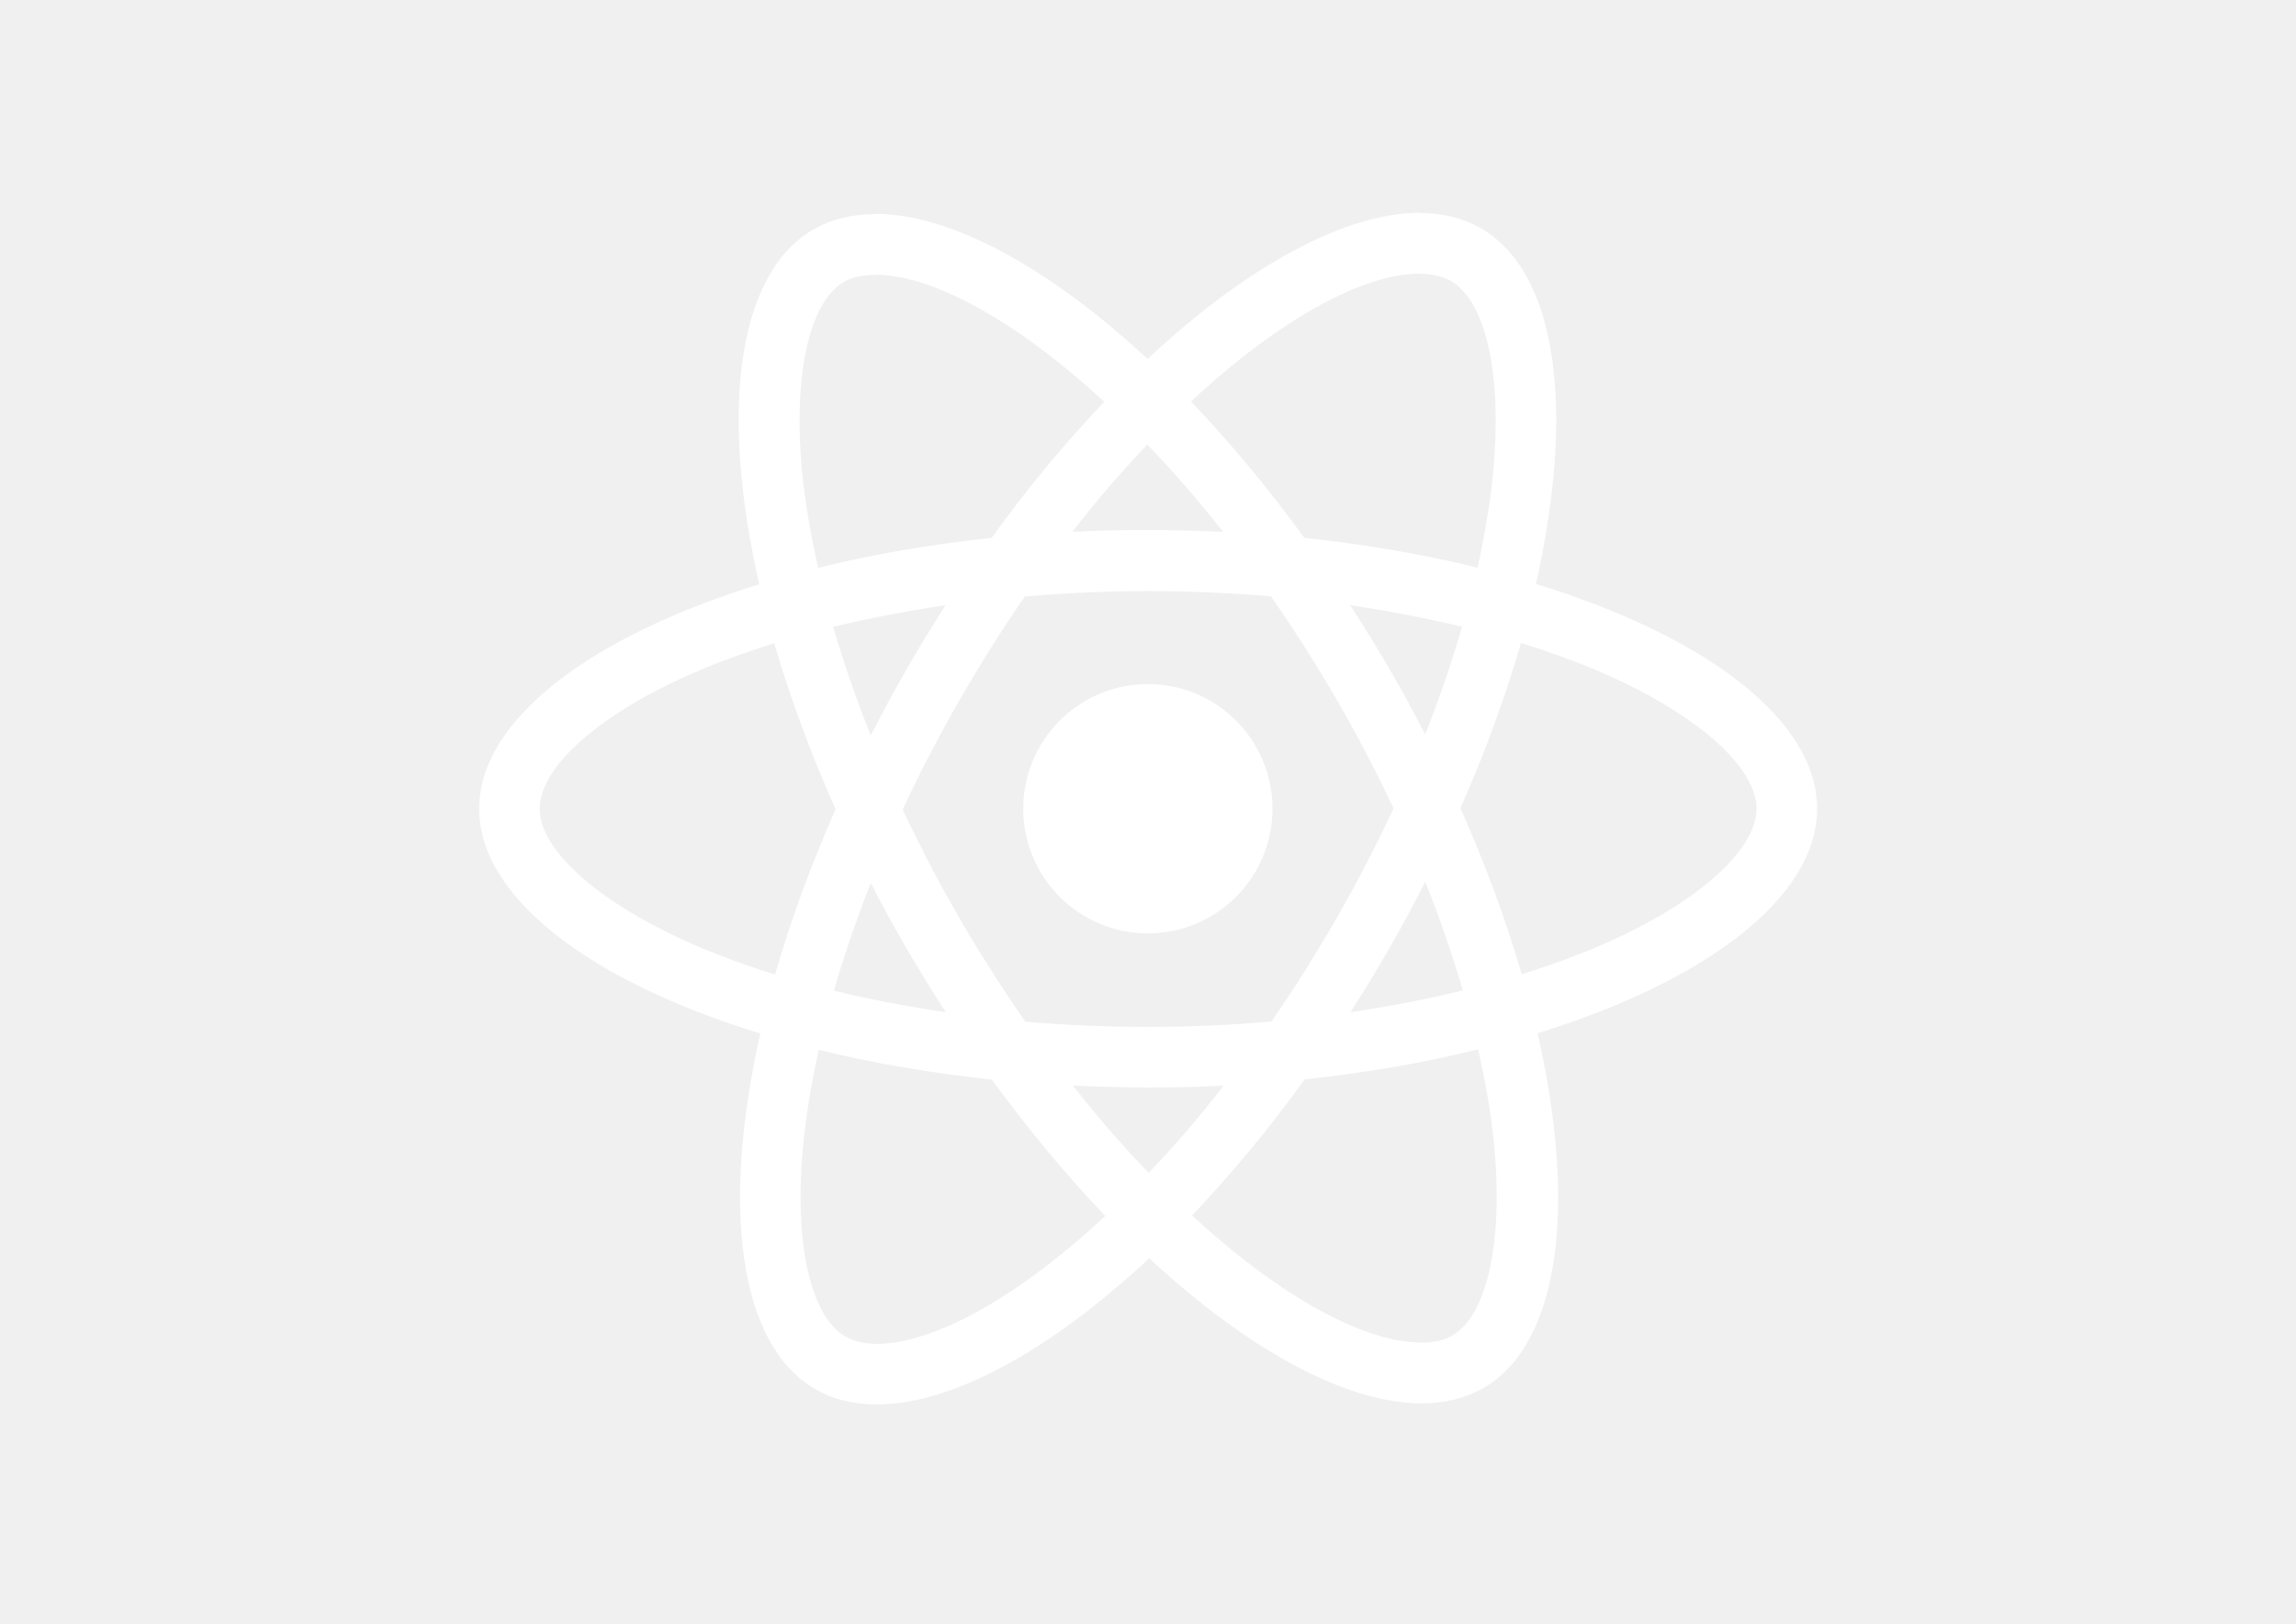
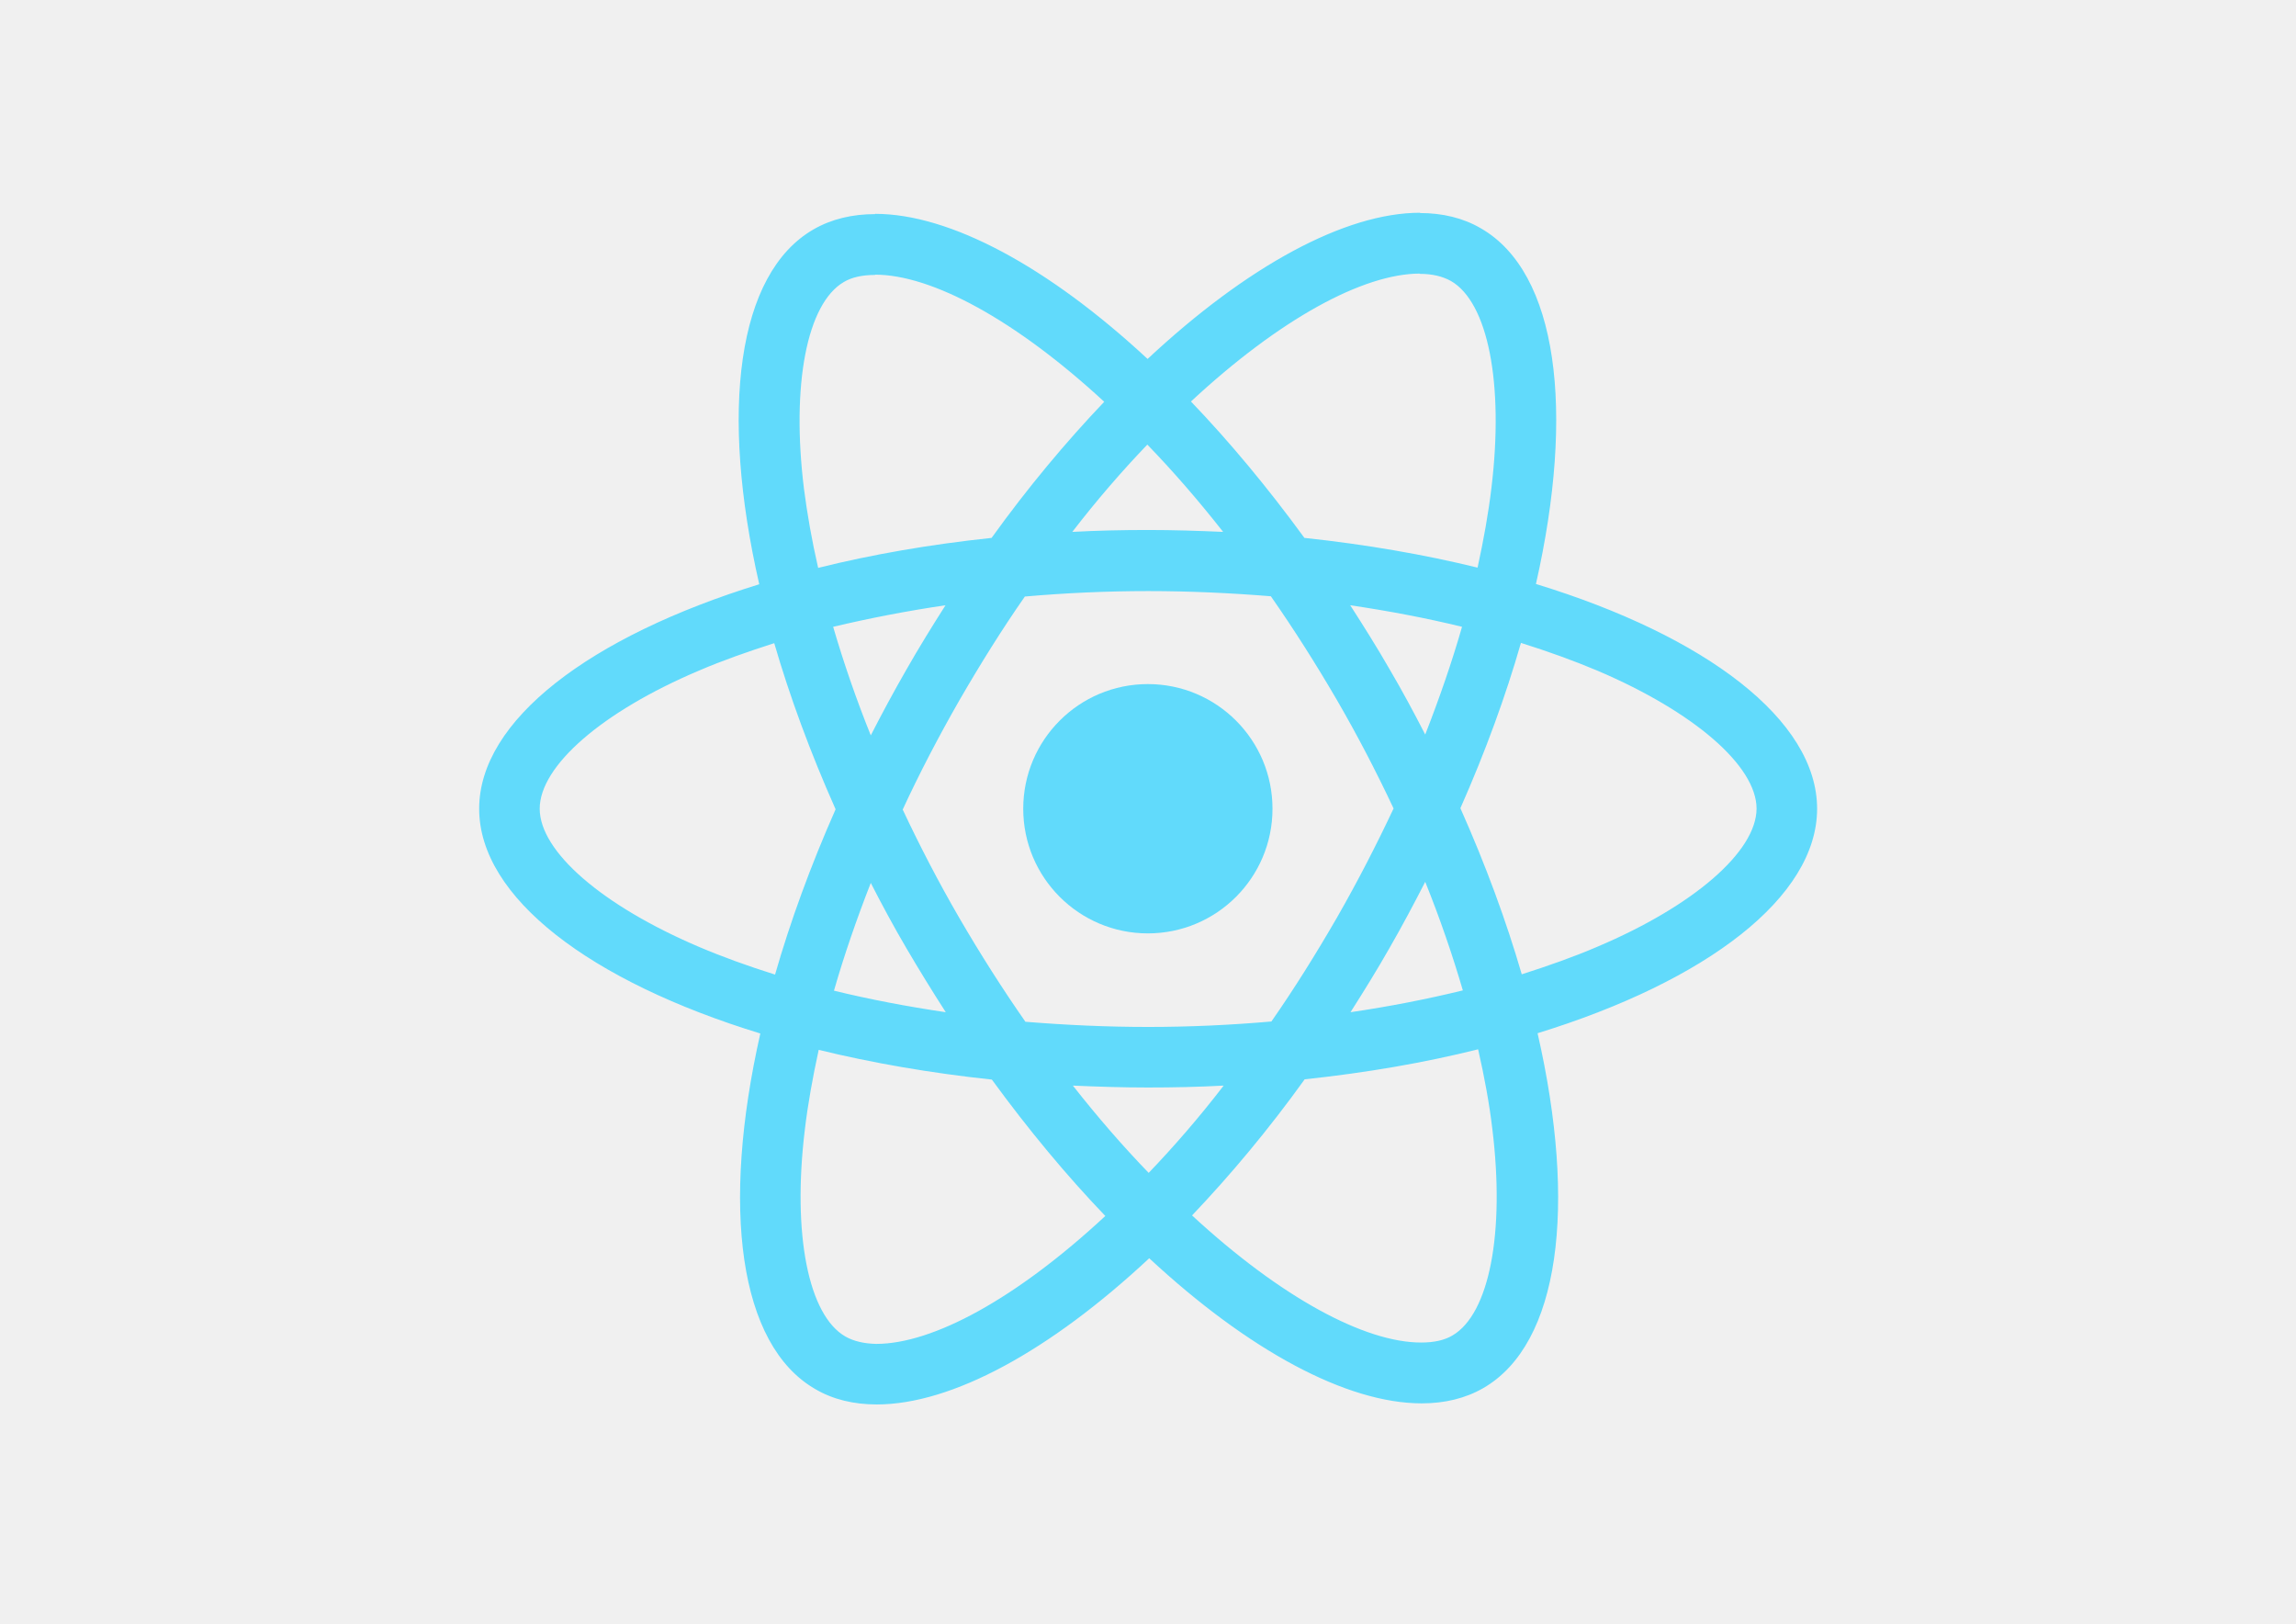
<svg xmlns="http://www.w3.org/2000/svg" viewBox="0 0 841.9 595.3">
-   <g fill="#FFFFFF">
+   <g fill="#61DAFB">
    <path d="M666.3 296.5c0-32.5-40.7-63.3-103.1-82.4 14.4-63.6 8-114.2-20.2-130.4-6.5-3.8-14.1-5.6-22.4-5.6v22.3c4.6 0 8.3.9 11.4 2.6 13.6 7.8 19.5 37.5 14.9 75.7-1.1 9.4-2.9 19.3-5.1 29.4-19.6-4.8-41-8.5-63.5-10.9-13.5-18.5-27.5-35.3-41.6-50 32.6-30.3 63.2-46.9 84-46.9V78c-27.5 0-63.5 19.6-99.9 53.6-36.4-33.8-72.4-53.2-99.9-53.2v22.3c20.7 0 51.4 16.5 84 46.6-14 14.7-28 31.4-41.3 49.9-22.6 2.4-44 6.1-63.6 11-2.3-10-4-19.7-5.2-29-4.7-38.2 1.1-67.9 14.6-75.8 3-1.8 6.9-2.6 11.5-2.6V78.5c-8.4 0-16 1.8-22.6 5.6-28.1 16.2-34.4 66.7-19.9 130.1-62.2 19.2-102.7 49.9-102.7 82.3 0 32.5 40.7 63.3 103.1 82.4-14.4 63.6-8 114.2 20.2 130.4 6.5 3.8 14.1 5.6 22.5 5.6 27.5 0 63.5-19.6 99.9-53.6 36.4 33.8 72.4 53.2 99.9 53.2 8.4 0 16-1.8 22.6-5.6 28.1-16.2 34.4-66.7 19.9-130.1 62-19.1 102.5-49.9 102.5-82.3zm-130.2-66.7c-3.7 12.9-8.3 26.2-13.5 39.5-4.1-8-8.4-16-13.1-24-4.6-8-9.5-15.8-14.4-23.4 14.2 2.1 27.9 4.7 41 7.9zm-45.8 106.5c-7.8 13.5-15.8 26.3-24.1 38.2-14.9 1.3-30 2-45.2 2-15.1 0-30.2-.7-45-1.9-8.3-11.9-16.4-24.6-24.2-38-7.6-13.1-14.5-26.4-20.8-39.8 6.2-13.4 13.2-26.8 20.7-39.9 7.8-13.5 15.8-26.3 24.1-38.2 14.9-1.3 30-2 45.2-2 15.1 0 30.2.7 45 1.9 8.3 11.9 16.4 24.6 24.2 38 7.6 13.1 14.5 26.4 20.8 39.8-6.3 13.4-13.2 26.8-20.7 39.9zm32.3-13c5.4 13.4 10 26.8 13.8 39.8-13.1 3.2-26.9 5.9-41.2 8 4.9-7.7 9.8-15.6 14.4-23.7 4.6-8 8.9-16.1 13-24.1zM421.2 430c-9.3-9.6-18.6-20.3-27.8-32 9 .4 18.2.7 27.5.7 9.4 0 18.7-.2 27.8-.7-9 11.7-18.3 22.4-27.5 32zm-74.4-58.9c-14.2-2.1-27.9-4.7-41-7.9 3.7-12.9 8.3-26.2 13.5-39.5 4.1 8 8.4 16 13.1 24 4.7 8 9.5 15.8 14.4 23.4zM420.7 163c9.3 9.6 18.6 20.3 27.8 32-9-.4-18.2-.7-27.5-.7-9.4 0-18.7.2-27.8.7 9-11.7 18.3-22.4 27.5-32zm-74 58.9c-4.9 7.7-9.8 15.6-14.4 23.7-4.6 8-8.9 16-13 24-5.4-13.4-10-26.8-13.8-39.8 13.1-3.1 26.9-5.8 41.2-7.9zm-90.5 125.2c-35.4-15.1-58.3-34.9-58.3-50.6 0-15.7 22.9-35.6 58.3-50.6 8.6-3.7 18-7 27.7-10.1 5.7 19.6 13.2 40 22.5 60.9-9.2 20.8-16.6 41.1-22.2 60.6-9.9-3.1-19.3-6.5-28-10.2zM310 490c-13.6-7.8-19.5-37.5-14.9-75.7 1.1-9.4 2.9-19.3 5.1-29.4 19.6 4.8 41 8.5 63.5 10.9 13.5 18.5 27.5 35.3 41.6 50-32.6 30.3-63.2 46.9-84 46.9-4.5-.1-8.3-1-11.3-2.7zm237.2-76.2c4.7 38.2-1.1 67.9-14.6 75.8-3 1.8-6.9 2.6-11.5 2.6-20.7 0-51.4-16.5-84-46.6 14-14.7 28-31.4 41.3-49.9 22.6-2.4 44-6.1 63.6-11 2.3 10.1 4.1 19.8 5.2 29.1zm38.5-66.7c-8.6 3.7-18 7-27.7 10.1-5.7-19.6-13.2-40-22.5-60.9 9.2-20.8 16.6-41.1 22.2-60.6 9.9 3.1 19.3 6.5 28.1 10.2 35.4 15.1 58.3 34.9 58.3 50.6-.1 15.7-23 35.6-58.4 50.6zM320.8 78.4z" />
    <circle cx="420.9" cy="296.5" r="45.7" />
    <path d="M520.5 78.1z" />
  </g>
</svg>
